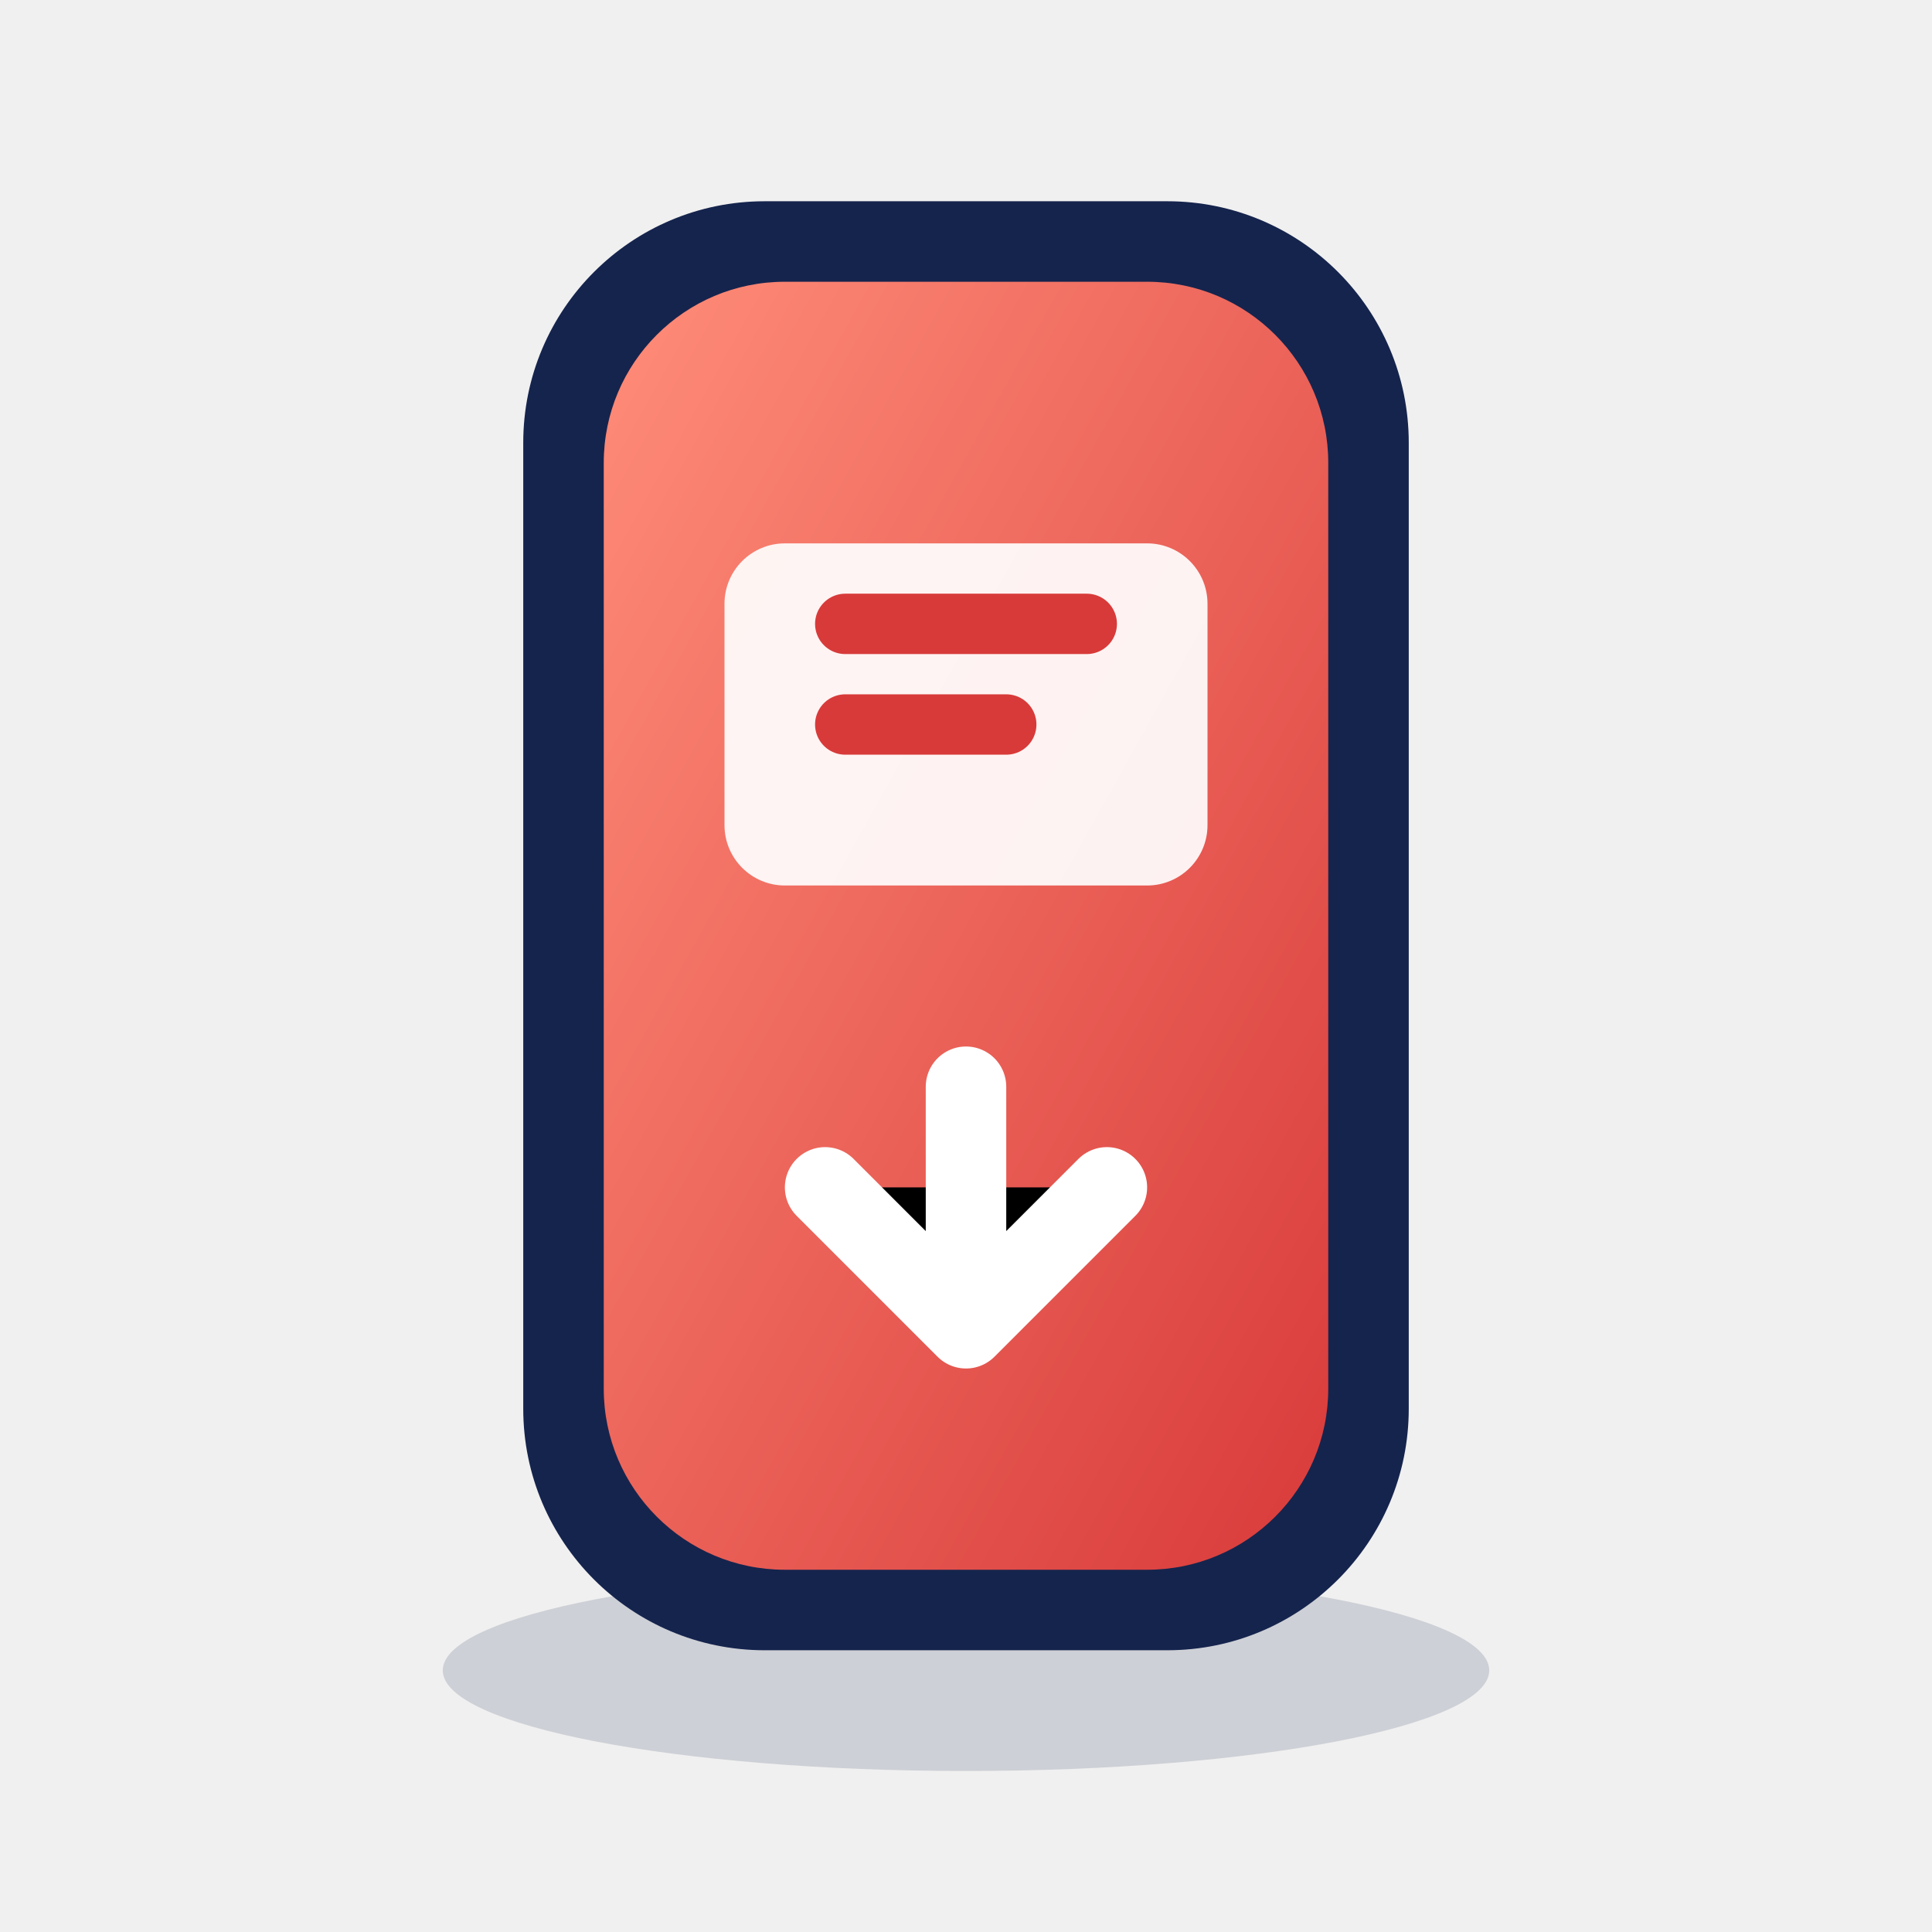
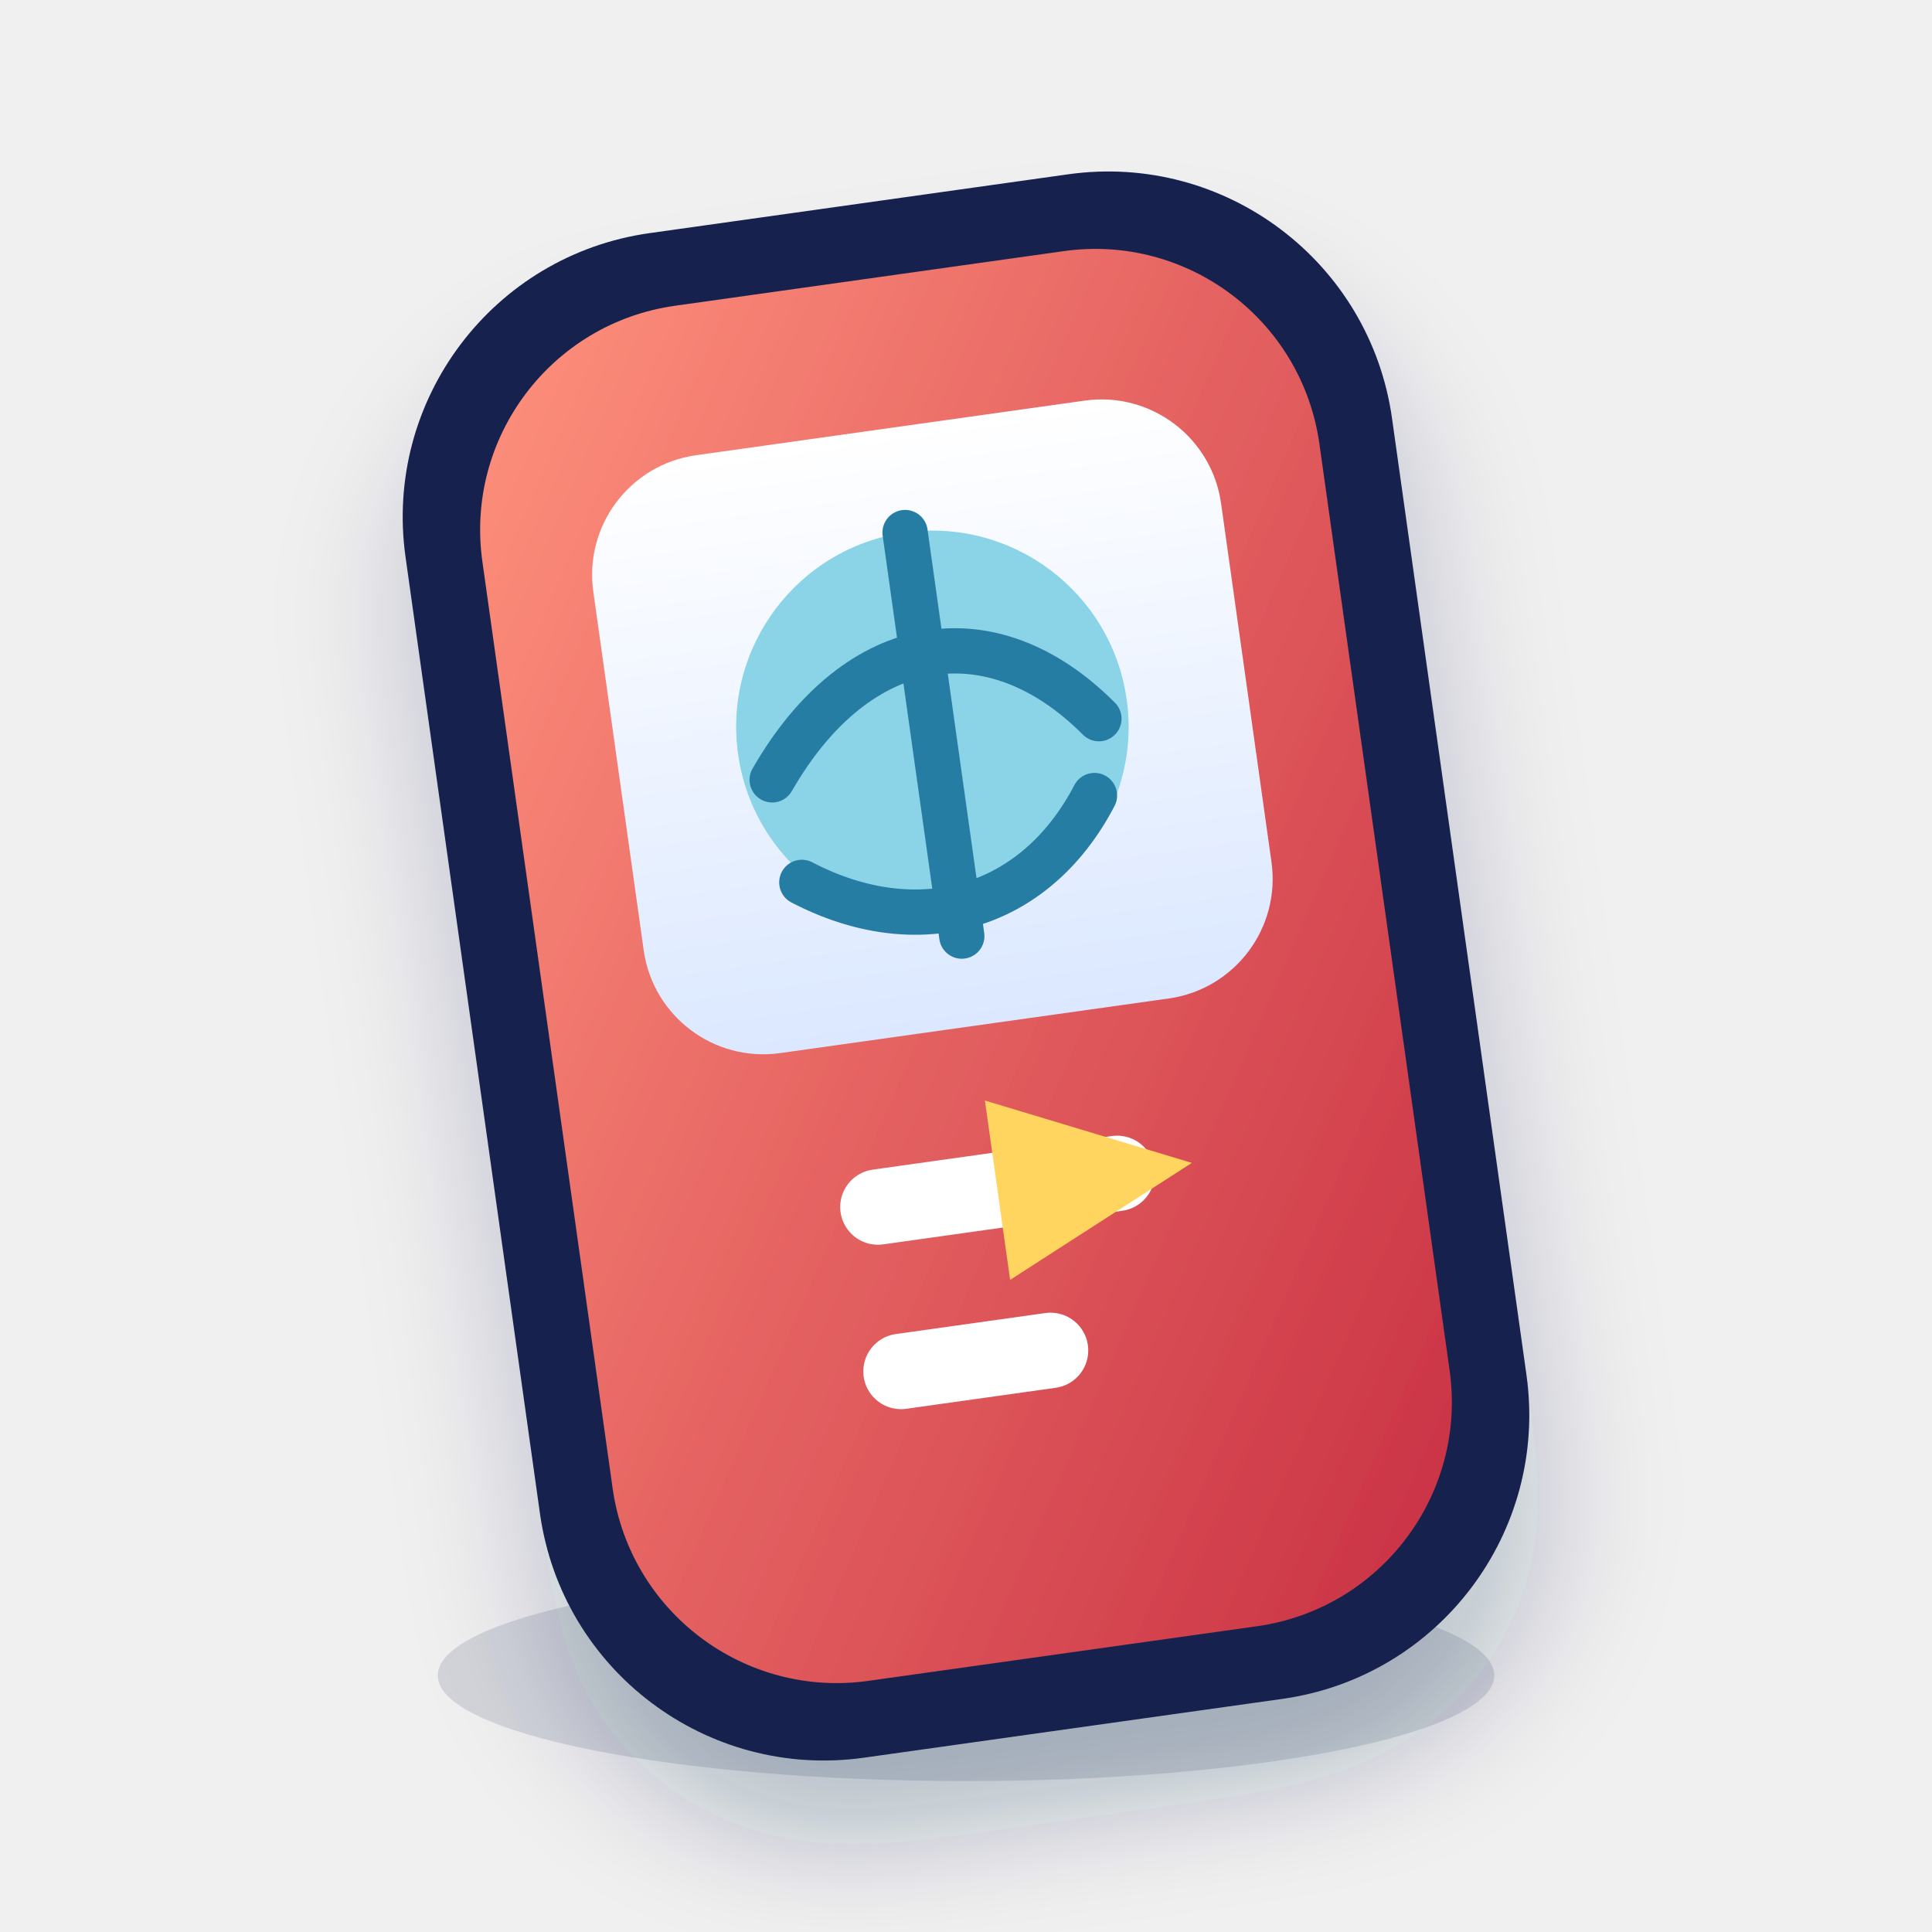
- <svg xmlns="http://www.w3.org/2000/svg" viewBox="0 0 96 96" role="img">
+ <svg xmlns="http://www.w3.org/2000/svg" viewBox="0 0 128 128" role="img">
  <defs>
-     <linearGradient id="a" x1="0" x2="1" y1="0" y2="1">
-       <stop stop-color="#ff8d79" />
-       <stop offset="1" stop-color="#d83a3a" />
+     <linearGradient id="p" x1="0" y1="0" x2="1" y2="1">
+       <stop stop-color="#ff927d" />
+       <stop offset="1" stop-color="#c82f43" />
    </linearGradient>
+     <linearGradient id="s" x1="0" y1="0" x2="0" y2="1">
+       <stop stop-color="#fff" />
+       <stop offset="1" stop-color="#dbe8ff" />
+     </linearGradient>
+     <filter id="d">
+       <feDropShadow dx="0" dy="6" stdDeviation="4" flood-color="#14234d" flood-opacity=".22" />
+     </filter>
  </defs>
-   <ellipse cx="48" cy="83" rx="26" ry="5" fill="#15244d" opacity=".16" />
-   <rect x="26" y="10" width="44" height="72" rx="12" fill="#15244d" />
-   <rect x="30" y="14" width="36" height="64" rx="9" fill="url(#a)" />
-   <rect x="36" y="27" width="24" height="17" rx="3" fill="#fff" opacity=".92" />
-   <path d="M42 31h12M42 36h8" stroke="#d83a3a" stroke-width="3" stroke-linecap="round" />
-   <path d="M48 54v10m-7-5 7 7 7-7" stroke="#fff" stroke-width="4" stroke-linecap="round" stroke-linejoin="round" />
+   <ellipse cx="64" cy="111" rx="35" ry="7" fill="#15244d" opacity=".14" />
+   <g filter="url(#d)" transform="rotate(-8 64 64)">
+     <rect x="31" y="13" width="66" height="102" rx="19" fill="#15244d" />
+     <rect x="36" y="18" width="56" height="92" rx="15" fill="url(#p)" />
+     <rect x="43" y="28" width="42" height="40" rx="8" fill="url(#s)" />
+     <circle cx="64" cy="48" r="13" fill="#8bd4e8" />
+     <path d="M53 50c7-9 16-9 22-1M54 57c7 5 15 4 20-3M64 35v27" fill="none" stroke="#287da4" stroke-width="3" stroke-linecap="round" />
+     <path d="M56 79h16M56 90h10" stroke="#fff" stroke-width="5" stroke-linecap="round" />
+     <path d="m64 73 13 6-13 6" fill="#ffd45e" />
+   </g>
</svg>
